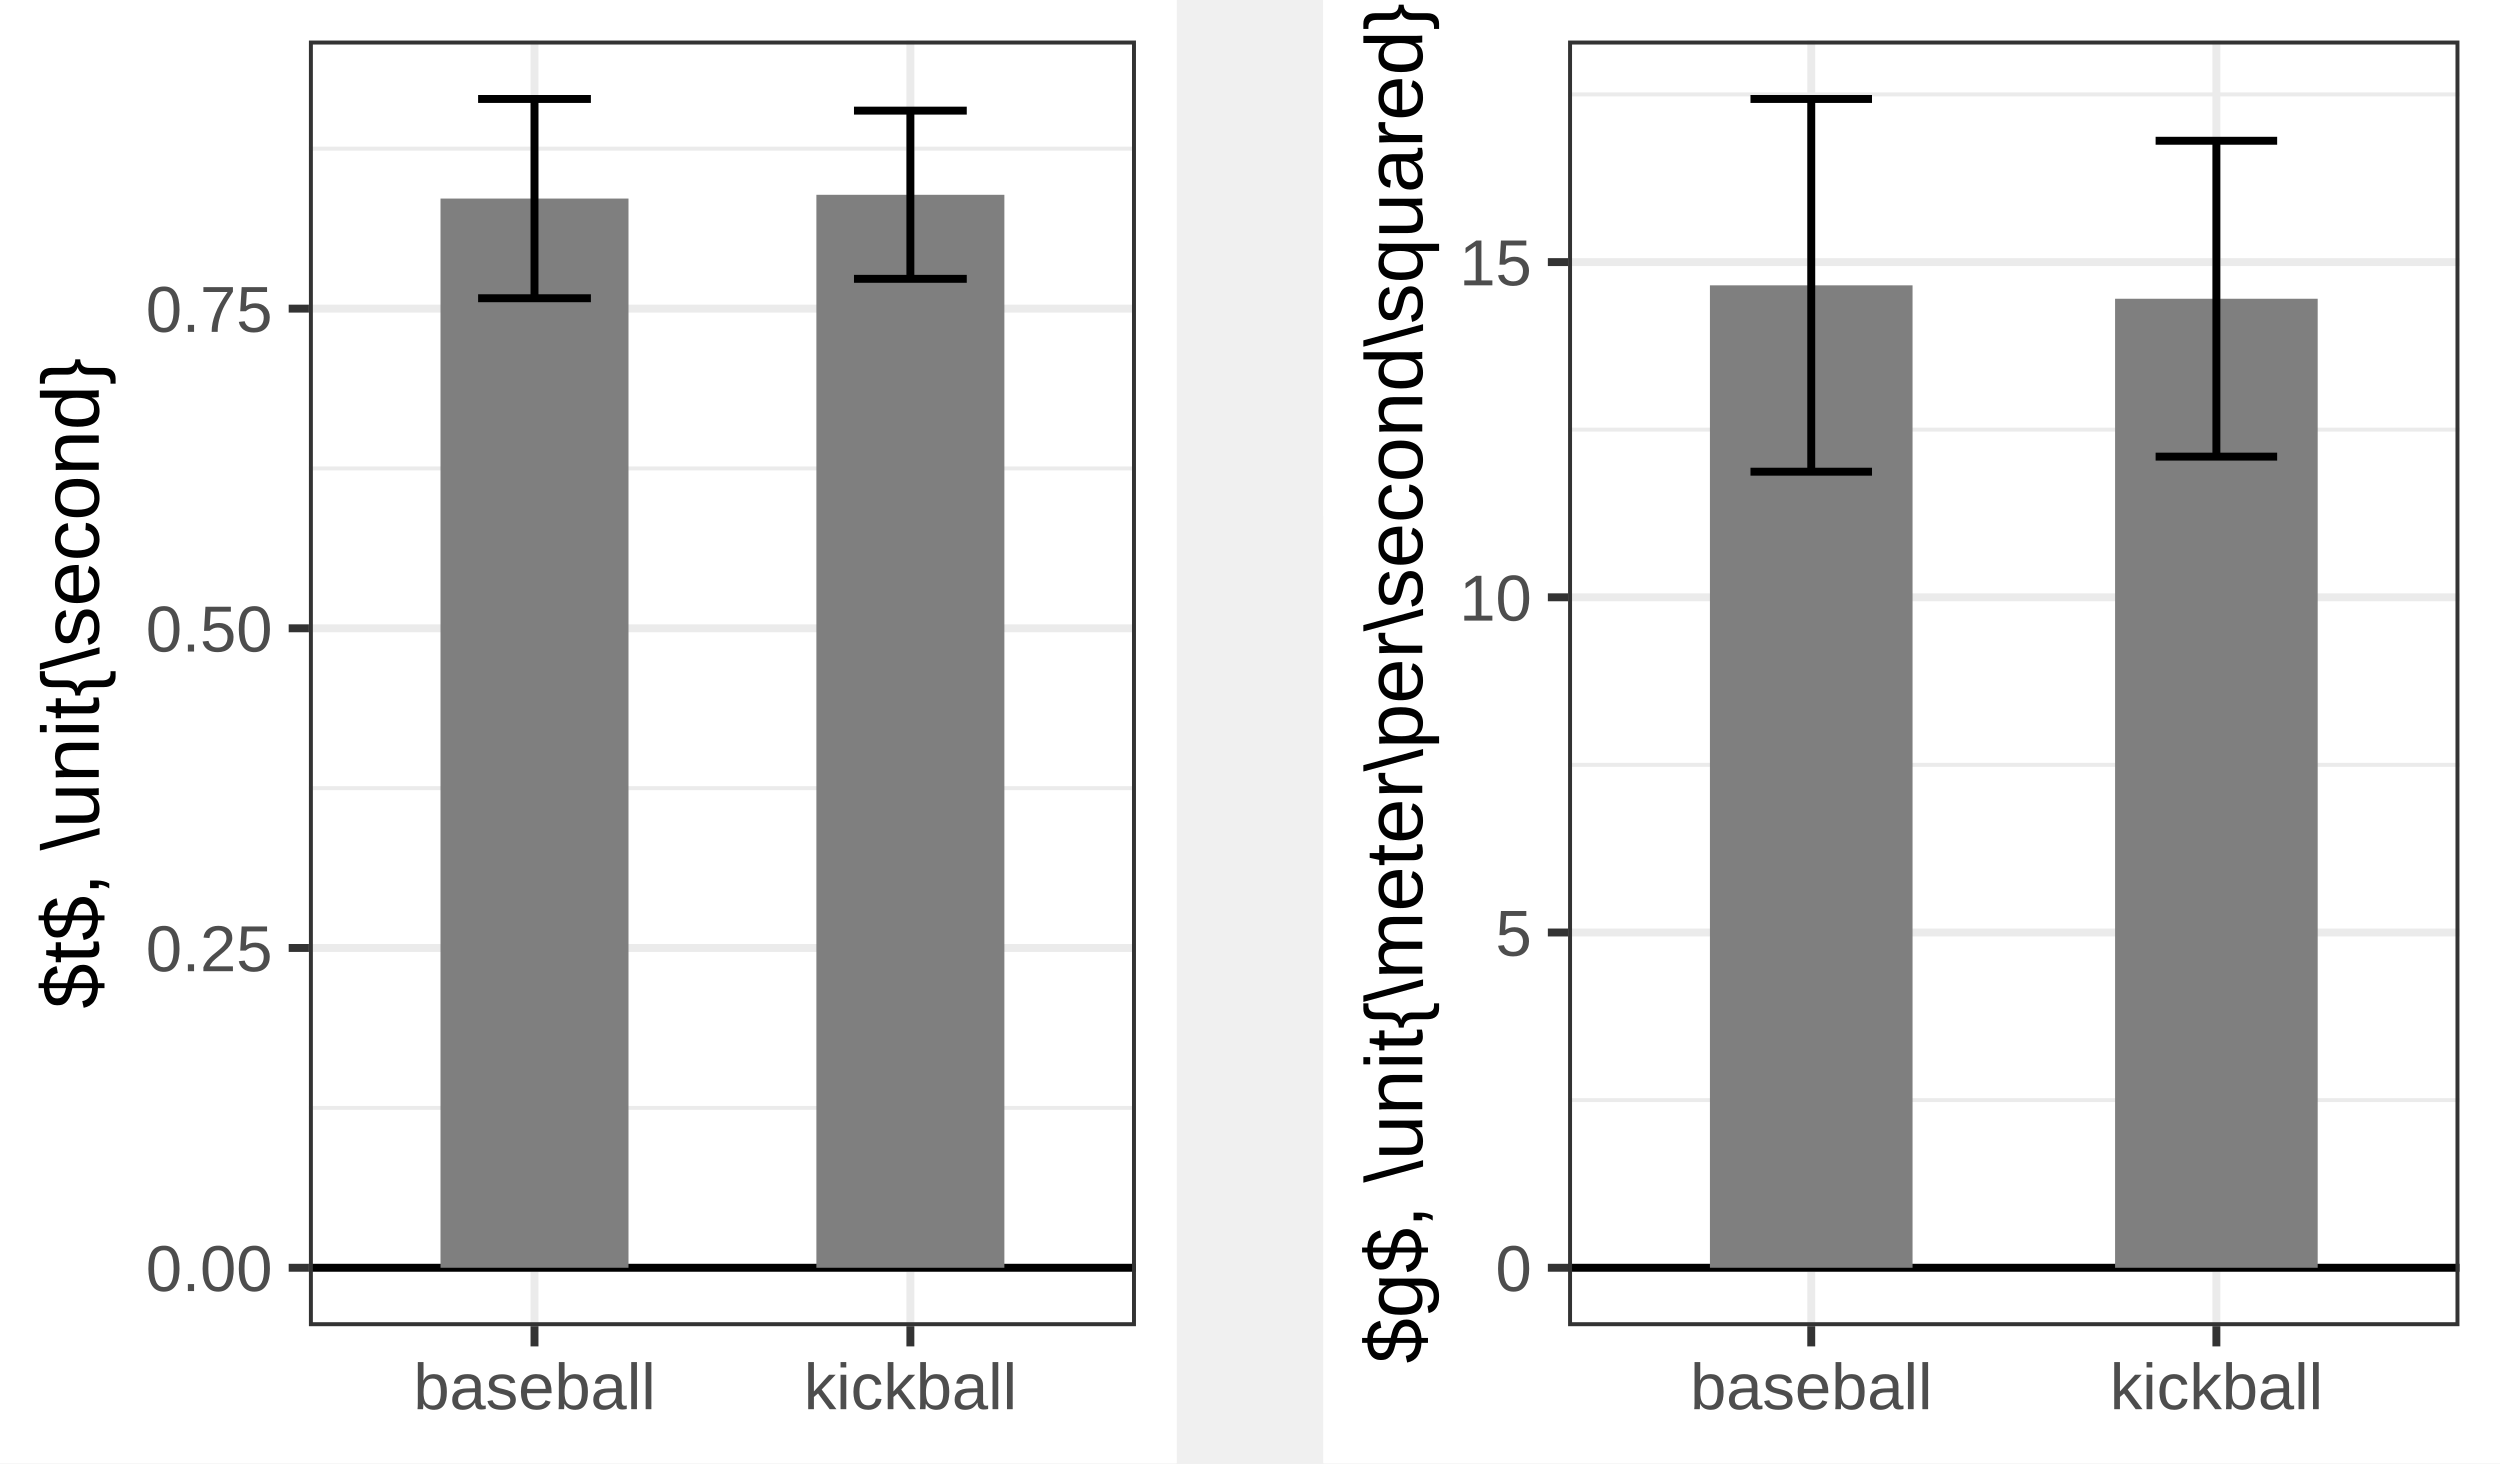
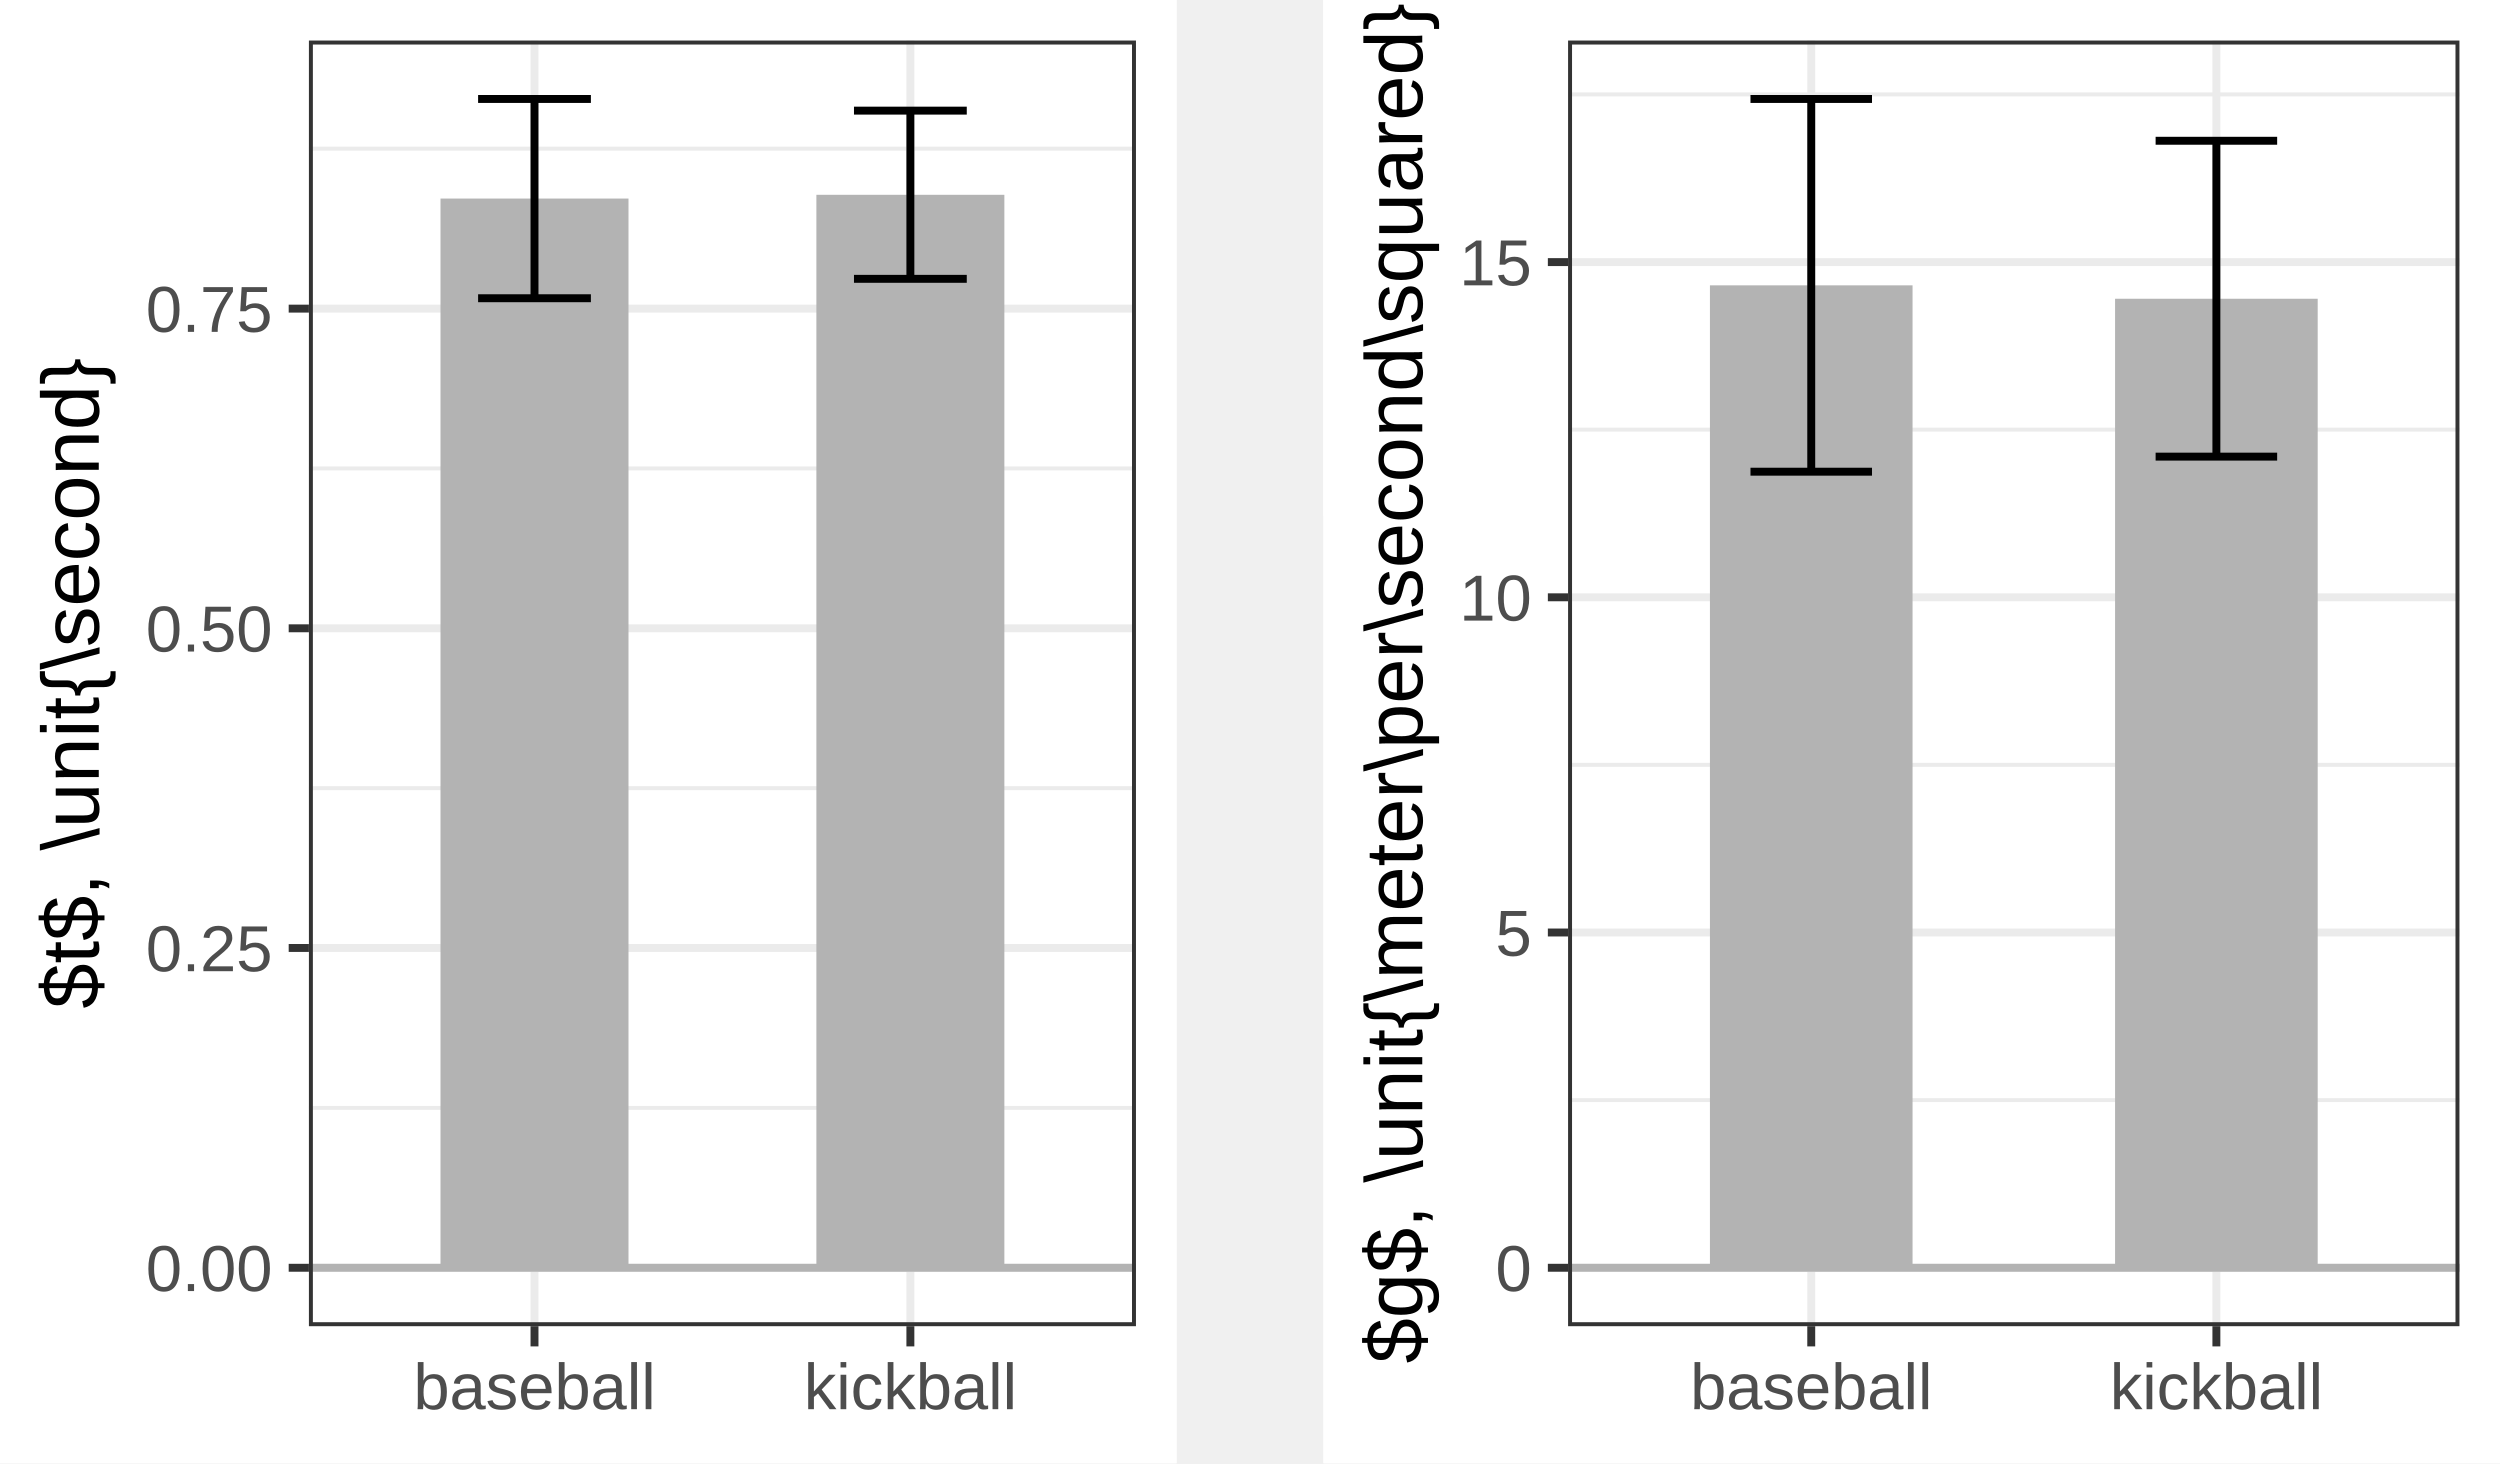
<svg xmlns="http://www.w3.org/2000/svg" width="3.417in" height="2in" viewBox="0 0 86.792 50.8" version="1.1" id="svg1" xml:space="preserve">
  <defs id="defs1">
    <rect x="17.004" y="-30.465" width="26.568" height="30.465" id="rect12" />
    <style type="text/css" id="style1">
    .svglite line, .svglite polyline, .svglite polygon, .svglite path, .svglite rect, .svglite circle {
      fill: none;
      stroke: #000000;
      stroke-linecap: round;
      stroke-linejoin: round;
      stroke-miterlimit: 10.00;
    }
    .svglite text {
      white-space: pre;
    }
    .svglite g.glyphgroup path {
      fill: inherit;
      stroke: none;
    }
  </style>
    <clipPath id="cpMC4wMHwxMDguMDB8MC4wMHwxNDQuMDA=">
      <rect x="0" y="0" width="108" height="144" id="rect2" />
    </clipPath>
    <clipPath id="cpMzAuNDB8MTA0LjAxfDMuOTl8MTMwLjUx">
      <rect x="30.4" y="3.99" width="73.62" height="126.52" id="rect4" />
    </clipPath>
    <style type="text/css" id="style1-5">
    .svglite line, .svglite polyline, .svglite polygon, .svglite path, .svglite rect, .svglite circle {
      fill: none;
      stroke: #000000;
      stroke-linecap: round;
      stroke-linejoin: round;
      stroke-miterlimit: 10.00;
    }
    .svglite text {
      white-space: pre;
    }
    .svglite g.glyphgroup path {
      fill: inherit;
      stroke: none;
    }
  </style>
    <clipPath id="cpMC4wMHwxMDYuNTZ8MC4wMHwxNDQuMDA=">
      <rect x="0" y="0" width="106.56" height="144" id="rect2-6" />
    </clipPath>
    <clipPath id="cpMjQuMDd8MTAyLjU3fDMuOTl8MTMwLjUx">
      <rect x="24.07" y="3.99" width="78.5" height="126.52" id="rect4-2" />
    </clipPath>
    <rect x="17.004" y="-30.465" width="26.568" height="30.465" id="rect12-3" />
    <style type="text/css" id="style1-6">
    .svglite line, .svglite polyline, .svglite polygon, .svglite path, .svglite rect, .svglite circle {
      fill: none;
      stroke: #000000;
      stroke-linecap: round;
      stroke-linejoin: round;
      stroke-miterlimit: 10.00;
    }
    .svglite text {
      white-space: pre;
    }
    .svglite g.glyphgroup path {
      fill: inherit;
      stroke: none;
    }
  </style>
    <clipPath id="cpMC4wMHwxMTUuNzh8MC4wMHwxNDQuMDA=">
      <rect x="0.00" y="0.00" width="115.78" height="144.00" id="rect2-7" />
    </clipPath>
    <clipPath id="cpMzAuNDB8MTExLjc5fDMuOTl8MTMwLjUx">
      <rect x="30.40" y="3.99" width="81.39" height="126.52" id="rect4-5" />
    </clipPath>
    <style type="text/css" id="style1-62">
    .svglite line, .svglite polyline, .svglite polygon, .svglite path, .svglite rect, .svglite circle {
      fill: none;
      stroke: #000000;
      stroke-linecap: round;
      stroke-linejoin: round;
      stroke-miterlimit: 10.00;
    }
    .svglite text {
      white-space: pre;
    }
    .svglite g.glyphgroup path {
      fill: inherit;
      stroke: none;
    }
  </style>
    <clipPath id="cpMC4wMHwxMTUuNzh8MC4wMHwxNDQuMDA=-2">
      <rect x="0.00" y="0.00" width="115.78" height="144.00" id="rect2-70" />
    </clipPath>
    <clipPath id="cpMjQuMDd8MTExLjc5fDMuOTl8MTMwLjUx">
      <rect x="24.07" y="3.99" width="87.72" height="126.52" id="rect4-0" />
    </clipPath>
+     <style type="text/css" id="style1-60">
+     .svglite line, .svglite polyline, .svglite polygon, .svglite path, .svglite rect, .svglite circle {
+       fill: none;
+       stroke: #000000;
+       stroke-linecap: round;
+       stroke-linejoin: round;
+       stroke-miterlimit: 10.00;
+     }
+     .svglite text {
+       white-space: pre;
+     }
+     .svglite g.glyphgroup path {
+       fill: inherit;
+       stroke: none;
+     }
+   </style>
+     <clipPath id="cpMC4wMHwxMTUuNzh8MC4wMHwxNDQuMDA=-6">
+       <rect x="0.00" y="0.00" width="115.78" height="144.00" id="rect2-2" />
+     </clipPath>
+     <clipPath id="cpMzAuNDB8MTExLjc5fDMuOTl8MTMwLjUx-6">
+       <rect x="30.40" y="3.99" width="81.39" height="126.52" id="rect4-1" />
+     </clipPath>
+     <style type="text/css" id="style1-7">
+     .svglite line, .svglite polyline, .svglite polygon, .svglite path, .svglite rect, .svglite circle {
+       fill: none;
+       stroke: #000000;
+       stroke-linecap: round;
+       stroke-linejoin: round;
+       stroke-miterlimit: 10.00;
+     }
+     .svglite text {
+       white-space: pre;
+     }
+     .svglite g.glyphgroup path {
+       fill: inherit;
+       stroke: none;
+     }
+   </style>
+     <clipPath id="cpMC4wMHwxMTUuNzh8MC4wMHwxNDQuMDA=-9">
+       <rect x="0.00" y="0.00" width="115.78" height="144.00" id="rect2-20" />
+     </clipPath>
+     <clipPath id="cpMzAuNDB8MTExLjc5fDMuOTl8MTMwLjUx-2">
+       <rect x="30.40" y="3.99" width="81.39" height="126.52" id="rect4-3" />
+     </clipPath>
+     <style type="text/css" id="style1-59">
+     .svglite line, .svglite polyline, .svglite polygon, .svglite path, .svglite rect, .svglite circle {
+       fill: none;
+       stroke: #000000;
+       stroke-linecap: round;
+       stroke-linejoin: round;
+       stroke-miterlimit: 10.00;
+     }
+     .svglite text {
+       white-space: pre;
+     }
+     .svglite g.glyphgroup path {
+       fill: inherit;
+       stroke: none;
+     }
+   </style>
+     <clipPath id="cpMC4wMHwxMTUuNzh8MC4wMHwxNDQuMDA=-22">
+       <rect x="0.00" y="0.00" width="115.78" height="144.00" id="rect2-8" />
+     </clipPath>
+     <clipPath id="cpMzAuNDB8MTExLjc5fDMuOTl8MTMwLjUx-9">
+       <rect x="30.40" y="3.99" width="81.39" height="126.52" id="rect4-7" />
+     </clipPath>
+     <style type="text/css" id="style1-1">
+     .svglite line, .svglite polyline, .svglite polygon, .svglite path, .svglite rect, .svglite circle {
+       fill: none;
+       stroke: #000000;
+       stroke-linecap: round;
+       stroke-linejoin: round;
+       stroke-miterlimit: 10.00;
+     }
+     .svglite text {
+       white-space: pre;
+     }
+     .svglite g.glyphgroup path {
+       fill: inherit;
+       stroke: none;
+     }
+   </style>
+     <clipPath id="cpMC4wMHwxMTUuNzh8MC4wMHwxNDQuMDA=-3">
+       <rect x="0.00" y="0.00" width="115.78" height="144.00" id="rect2-1" />
+     </clipPath>
+     <clipPath id="cpMjQuMDd8MTExLjc5fDMuOTl8MTMwLjUx-8">
+       <rect x="24.07" y="3.99" width="87.72" height="126.52" id="rect4-4" />
+     </clipPath>
  </defs>
  <g id="layer1">
    <g class="svglite" id="g31" transform="scale(0.3527778)">
-       <defs id="defs1-3">
-         <style type="text/css" id="style2">
+       <defs id="defs1-7">
+         <style type="text/css" id="style8">
    .svglite line, .svglite polyline, .svglite polygon, .svglite path, .svglite rect, .svglite circle {
      fill: none;
      stroke: #000000;
      stroke-linecap: round;
      stroke-linejoin: round;
      stroke-miterlimit: 10.00;
    }
    .svglite text {
      white-space: pre;
    }
    .svglite g.glyphgroup path {
      fill: inherit;
      stroke: none;
    }
  </style>
      </defs>
      <rect width="100%" height="100%" style="fill:#ffffff;stroke:none" id="rect1" x="0" y="0" />
      <defs id="defs2">
-         <clipPath id="clipPath3">
-           <rect x="0" y="0" width="115.78" height="144" id="rect3" />
+         <clipPath id="clipPath8">
+           <rect x="0" y="0" width="115.78" height="144" id="rect8" />
        </clipPath>
      </defs>
-       <g clip-path="url(#cpMC4wMHwxMTUuNzh8MC4wMHwxNDQuMDA=)" id="g3">
-         <rect x="0" y="0" width="115.78" height="144" style="fill:#ffffff;stroke:#ffffff;stroke-width:0.78" id="rect5" />
+       <g clip-path="url(#cpMC4wMHwxMTUuNzh8MC4wMHwxNDQuMDA=-22)" id="g3">
+         <rect x="0" y="0" width="115.78" height="144" style="fill:#ffffff;stroke:#ffffff;stroke-width:0.78" id="rect3" />
      </g>
      <defs id="defs4">
-         <clipPath id="clipPath6">
-           <rect x="30.4" y="3.99" width="81.39" height="126.52" id="rect6" />
+         <clipPath id="clipPath9">
+           <rect x="30.4" y="3.99" width="81.39" height="126.52" id="rect9" />
        </clipPath>
      </defs>
-       <g clip-path="url(#cpMzAuNDB8MTExLjc5fDMuOTl8MTMwLjUx)" id="g20">
-         <rect x="30.4" y="3.99" width="81.39" height="126.52" style="fill:#ffffff;stroke:none;stroke-width:0.78" id="rect7" />
+       <g clip-path="url(#cpMzAuNDB8MTExLjc5fDMuOTl8MTMwLjUx-9)" id="g20">
+         <rect x="30.4" y="3.99" width="81.39" height="126.52" style="fill:#ffffff;stroke:none;stroke-width:0.78" id="rect5" />
        <polyline points="30.40,109.03 111.79,109.03 " style="stroke:#ebebeb;stroke-width:0.39;stroke-linecap:butt" id="polyline5" />
        <polyline points="30.40,77.56 111.79,77.56 " style="stroke:#ebebeb;stroke-width:0.39;stroke-linecap:butt" id="polyline6" />
        <polyline points="30.40,46.10 111.79,46.10 " style="stroke:#ebebeb;stroke-width:0.39;stroke-linecap:butt" id="polyline7" />
        <polyline points="30.40,14.63 111.79,14.63 " style="stroke:#ebebeb;stroke-width:0.39;stroke-linecap:butt" id="polyline8" />
        <polyline points="30.40,124.76 111.79,124.76 " style="stroke:#ebebeb;stroke-width:0.78;stroke-linecap:butt" id="polyline9" />
        <polyline points="30.40,93.29 111.79,93.29 " style="stroke:#ebebeb;stroke-width:0.78;stroke-linecap:butt" id="polyline10" />
        <polyline points="30.40,61.83 111.79,61.83 " style="stroke:#ebebeb;stroke-width:0.78;stroke-linecap:butt" id="polyline11" />
        <polyline points="30.40,30.37 111.79,30.37 " style="stroke:#ebebeb;stroke-width:0.78;stroke-linecap:butt" id="polyline12" />
        <polyline points="52.60,130.51 52.60,3.99 " style="stroke:#ebebeb;stroke-width:0.78;stroke-linecap:butt" id="polyline13" />
        <polyline points="89.59,130.51 89.59,3.99 " style="stroke:#ebebeb;stroke-width:0.78;stroke-linecap:butt" id="polyline14" />
-         <line x1="30.4" y1="124.76" x2="111.79" y2="124.76" style="stroke-width:0.78;stroke-linecap:butt" id="line14" />
-         <rect x="43.35" y="19.54" width="18.5" height="105.22" style="fill:#7f7f7f;stroke:none;stroke-width:0.78;stroke-linecap:butt;stroke-linejoin:miter" id="rect14" />
-         <rect x="80.34" y="19.17" width="18.5" height="105.59" style="fill:#7f7f7f;stroke:none;stroke-width:0.78;stroke-linecap:butt;stroke-linejoin:miter" id="rect15" />
+         <line x1="30.4" y1="124.76" x2="111.79" y2="124.76" style="stroke:#b3b3b3;stroke-width:0.78;stroke-linecap:butt" id="line14" />
+         <rect x="43.35" y="19.54" width="18.5" height="105.22" style="fill:#b3b3b3;stroke:none;stroke-width:0.78;stroke-linecap:butt;stroke-linejoin:miter" id="rect14" />
+         <rect x="80.34" y="19.17" width="18.5" height="105.59" style="fill:#b3b3b3;stroke:none;stroke-width:0.78;stroke-linecap:butt;stroke-linejoin:miter" id="rect15" />
        <polyline points="47.05,9.74 58.15,9.74 " style="stroke-width:0.78;stroke-linecap:butt" id="polyline15" />
        <polyline points="52.60,9.74 52.60,29.35 " style="stroke-width:0.78;stroke-linecap:butt" id="polyline16" />
        <polyline points="47.05,29.35 58.15,29.35 " style="stroke-width:0.78;stroke-linecap:butt" id="polyline17" />
        <polyline points="84.04,10.89 95.14,10.89 " style="stroke-width:0.78;stroke-linecap:butt" id="polyline18" />
        <polyline points="89.59,10.89 89.59,27.44 " style="stroke-width:0.78;stroke-linecap:butt" id="polyline19" />
        <polyline points="84.04,27.44 95.14,27.44 " style="stroke-width:0.78;stroke-linecap:butt" id="polyline20" />
        <rect x="30.4" y="3.99" width="81.39" height="126.52" style="stroke:#333333;stroke-width:0.78" id="rect20" />
      </g>
-       <g clip-path="url(#cpMC4wMHwxMTUuNzh8MC4wMHwxNDQuMDA=)" id="g30">
+       <g clip-path="url(#cpMC4wMHwxMTUuNzh8MC4wMHwxNDQuMDA=-22)" id="g30">
        <text x="26.81" y="127.05" text-anchor="end" style="font-size:6.4px;font-family:Arial;fill:#4d4d4d" textLength="12.42" lengthAdjust="spacingAndGlyphs" id="text20">0.00</text>
        <text x="26.81" y="95.58" text-anchor="end" style="font-size:6.4px;font-family:Arial;fill:#4d4d4d" textLength="12.42" lengthAdjust="spacingAndGlyphs" id="text21">0.25</text>
        <text x="26.81" y="64.12" text-anchor="end" style="font-size:6.4px;font-family:Arial;fill:#4d4d4d" textLength="12.42" lengthAdjust="spacingAndGlyphs" id="text22">0.50</text>
        <text x="26.81" y="32.66" text-anchor="end" style="font-size:6.4px;font-family:Arial;fill:#4d4d4d" textLength="12.42" lengthAdjust="spacingAndGlyphs" id="text23">0.75</text>
        <polyline points="28.41,124.76 30.40,124.76 " style="stroke:#333333;stroke-width:0.78;stroke-linecap:butt" id="polyline23" />
        <polyline points="28.41,93.29 30.40,93.29 " style="stroke:#333333;stroke-width:0.78;stroke-linecap:butt" id="polyline24" />
        <polyline points="28.41,61.83 30.40,61.83 " style="stroke:#333333;stroke-width:0.78;stroke-linecap:butt" id="polyline25" />
        <polyline points="28.41,30.37 30.40,30.37 " style="stroke:#333333;stroke-width:0.78;stroke-linecap:butt" id="polyline26" />
        <polyline points="52.60,132.50 52.60,130.51 " style="stroke:#333333;stroke-width:0.78;stroke-linecap:butt" id="polyline27" />
        <polyline points="89.59,132.50 89.59,130.51 " style="stroke:#333333;stroke-width:0.78;stroke-linecap:butt" id="polyline28" />
        <text x="52.6" y="138.68" text-anchor="middle" style="font-size:6.4px;font-family:Arial;fill:#4d4d4d" textLength="23.78" lengthAdjust="spacingAndGlyphs" id="text28">baseball</text>
        <text x="89.59" y="138.68" text-anchor="middle" style="font-size:6.4px;font-family:Arial;fill:#4d4d4d" textLength="20.97" lengthAdjust="spacingAndGlyphs" id="text29">kickball</text>
        <text transform="rotate(-90,38.485,28.765)" text-anchor="middle" style="font-size:8px;font-family:Arial" textLength="64.06" lengthAdjust="spacingAndGlyphs" id="text30">$t$, \unit{\second}</text>
      </g>
    </g>
-     <g class="svglite" id="g31-3" transform="matrix(0.3527778,0,0,0.3527778,45.94719,0)">
-       <defs id="defs1-5">
-         <style type="text/css" id="style7">
-     .svglite line, .svglite polyline, .svglite polygon, .svglite path, .svglite rect, .svglite circle {
-       fill: none;
-       stroke: #000000;
-       stroke-linecap: round;
-       stroke-linejoin: round;
-       stroke-miterlimit: 10.00;
-     }
-     .svglite text {
-       white-space: pre;
-     }
-     .svglite g.glyphgroup path {
-       fill: inherit;
-       stroke: none;
-     }
-   </style>
-       </defs>
-       <rect width="100%" height="100%" style="fill:#ffffff;stroke:none" id="rect1-9" x="0" y="0" />
-       <defs id="defs2-1">
-         <clipPath id="clipPath8">
-           <rect x="0" y="0" width="115.78" height="144" id="rect8" />
+     <g class="svglite" id="g31-3" transform="matrix(0.3527778,0,0,0.3527778,45.94719,-3.2e-7)">
+       <defs id="defs1-6">
+         <style type="text/css" id="style9">
+     .svglite line, .svglite polyline, .svglite polygon, .svglite path, .svglite rect, .svglite circle {
+       fill: none;
+       stroke: #000000;
+       stroke-linecap: round;
+       stroke-linejoin: round;
+       stroke-miterlimit: 10.00;
+     }
+     .svglite text {
+       white-space: pre;
+     }
+     .svglite g.glyphgroup path {
+       fill: inherit;
+       stroke: none;
+     }
+   </style>
+       </defs>
+       <rect width="100%" height="100%" style="fill:#ffffff;stroke:none" id="rect1-2" x="0" y="0" />
+       <defs id="defs2-9">
+         <clipPath id="clipPath10">
+           <rect x="0" y="0" width="115.78" height="144" id="rect10" />
        </clipPath>
      </defs>
-       <g clip-path="url(#cpMC4wMHwxMTUuNzh8MC4wMHwxNDQuMDA=-2)" id="g3-9">
-         <rect x="-1.6e-14" y="0" width="115.78" height="144" style="fill:#ffffff;stroke:#ffffff;stroke-width:0.78" id="rect3-3" />
-       </g>
-       <defs id="defs4-6">
-         <clipPath id="clipPath9">
-           <rect x="24.07" y="3.99" width="87.72" height="126.52" id="rect9" />
+       <g clip-path="url(#cpMC4wMHwxMTUuNzh8MC4wMHwxNDQuMDA=-3)" id="g3-9">
+         <rect x="-1.6e-14" y="0" width="115.78" height="144" style="fill:#ffffff;stroke:#ffffff;stroke-width:0.78" id="rect3-4" />
+       </g>
+       <defs id="defs4-7">
+         <clipPath id="clipPath11">
+           <rect x="24.07" y="3.99" width="87.72" height="126.52" id="rect11" />
        </clipPath>
      </defs>
-       <g clip-path="url(#cpMjQuMDd8MTExLjc5fDMuOTl8MTMwLjUx)" id="g20-6">
-         <rect x="24.07" y="3.99" width="87.72" height="126.52" style="fill:#ffffff;stroke:none;stroke-width:0.78" id="rect5-2" />
-         <polyline points="24.07,108.26 111.79,108.26 " style="stroke:#ebebeb;stroke-width:0.39;stroke-linecap:butt" id="polyline5-6" />
-         <polyline points="24.07,75.27 111.79,75.27 " style="stroke:#ebebeb;stroke-width:0.39;stroke-linecap:butt" id="polyline6-1" />
-         <polyline points="24.07,42.28 111.79,42.28 " style="stroke:#ebebeb;stroke-width:0.39;stroke-linecap:butt" id="polyline7-8" />
-         <polyline points="24.07,9.29 111.79,9.29 " style="stroke:#ebebeb;stroke-width:0.39;stroke-linecap:butt" id="polyline8-7" />
-         <polyline points="24.07,124.76 111.79,124.76 " style="stroke:#ebebeb;stroke-width:0.78;stroke-linecap:butt" id="polyline9-9" />
-         <polyline points="24.07,91.77 111.79,91.77 " style="stroke:#ebebeb;stroke-width:0.78;stroke-linecap:butt" id="polyline10-2" />
-         <polyline points="24.07,58.78 111.79,58.78 " style="stroke:#ebebeb;stroke-width:0.78;stroke-linecap:butt" id="polyline11-0" />
-         <polyline points="24.07,25.79 111.79,25.79 " style="stroke:#ebebeb;stroke-width:0.78;stroke-linecap:butt" id="polyline12-2" />
-         <polyline points="48.00,130.51 48.00,3.99 " style="stroke:#ebebeb;stroke-width:0.78;stroke-linecap:butt" id="polyline13-3" />
-         <polyline points="87.87,130.51 87.87,3.99 " style="stroke:#ebebeb;stroke-width:0.78;stroke-linecap:butt" id="polyline14-7" />
-         <line x1="24.07" y1="124.76" x2="111.79" y2="124.76" style="stroke-width:0.78;stroke-linecap:butt" id="line14-5" />
-         <rect x="38.03" y="28.08" width="19.94" height="96.68" style="fill:#7f7f7f;stroke:none;stroke-width:0.78;stroke-linecap:butt;stroke-linejoin:miter" id="rect14-9" />
-         <rect x="77.9" y="29.4" width="19.94" height="95.36" style="fill:#7f7f7f;stroke:none;stroke-width:0.78;stroke-linecap:butt;stroke-linejoin:miter" id="rect15-2" />
-         <polyline points="42.02,9.74 53.98,9.74 " style="stroke-width:0.78;stroke-linecap:butt" id="polyline15-2" />
-         <polyline points="48.00,9.74 48.00,46.42 " style="stroke-width:0.78;stroke-linecap:butt" id="polyline16-8" />
-         <polyline points="42.02,46.42 53.98,46.42 " style="stroke-width:0.78;stroke-linecap:butt" id="polyline17-9" />
-         <polyline points="81.89,13.85 93.85,13.85 " style="stroke-width:0.78;stroke-linecap:butt" id="polyline18-7" />
-         <polyline points="87.87,13.85 87.87,44.94 " style="stroke-width:0.78;stroke-linecap:butt" id="polyline19-3" />
-         <polyline points="81.89,44.94 93.85,44.94 " style="stroke-width:0.78;stroke-linecap:butt" id="polyline20-6" />
-         <rect x="24.07" y="3.99" width="87.72" height="126.52" style="stroke:#333333;stroke-width:0.78" id="rect20-1" />
-       </g>
-       <g clip-path="url(#cpMC4wMHwxMTUuNzh8MC4wMHwxNDQuMDA=-2)" id="g30-2">
-         <text x="20.49" y="127.05" text-anchor="end" style="font-size:6.4px;font-family:Arial;fill:#4d4d4d" textLength="3.55" lengthAdjust="spacingAndGlyphs" id="text20-9">0</text>
-         <text x="20.49" y="94.06" text-anchor="end" style="font-size:6.4px;font-family:Arial;fill:#4d4d4d" textLength="3.55" lengthAdjust="spacingAndGlyphs" id="text21-3">5</text>
-         <text x="20.49" y="61.07" text-anchor="end" style="font-size:6.4px;font-family:Arial;fill:#4d4d4d" textLength="7.09" lengthAdjust="spacingAndGlyphs" id="text22-1">10</text>
-         <text x="20.49" y="28.08" text-anchor="end" style="font-size:6.4px;font-family:Arial;fill:#4d4d4d" textLength="7.09" lengthAdjust="spacingAndGlyphs" id="text23-9">15</text>
-         <polyline points="22.08,124.76 24.07,124.76 " style="stroke:#333333;stroke-width:0.78;stroke-linecap:butt" id="polyline23-4" />
-         <polyline points="22.08,91.77 24.07,91.77 " style="stroke:#333333;stroke-width:0.78;stroke-linecap:butt" id="polyline24-7" />
-         <polyline points="22.08,58.78 24.07,58.78 " style="stroke:#333333;stroke-width:0.78;stroke-linecap:butt" id="polyline25-8" />
-         <polyline points="22.08,25.79 24.07,25.79 " style="stroke:#333333;stroke-width:0.78;stroke-linecap:butt" id="polyline26-4" />
-         <polyline points="48.00,132.50 48.00,130.51 " style="stroke:#333333;stroke-width:0.78;stroke-linecap:butt" id="polyline27-5" />
-         <polyline points="87.87,132.50 87.87,130.51 " style="stroke:#333333;stroke-width:0.78;stroke-linecap:butt" id="polyline28-0" />
-         <text x="48" y="138.68" text-anchor="middle" style="font-size:6.4px;font-family:Arial;fill:#4d4d4d" textLength="23.78" lengthAdjust="spacingAndGlyphs" id="text28-3">baseball</text>
+       <g clip-path="url(#cpMjQuMDd8MTExLjc5fDMuOTl8MTMwLjUx-8)" id="g20-5">
+         <rect x="24.07" y="3.99" width="87.72" height="126.52" style="fill:#ffffff;stroke:none;stroke-width:0.78" id="rect5-0" />
+         <polyline points="24.07,108.26 111.79,108.26 " style="stroke:#ebebeb;stroke-width:0.39;stroke-linecap:butt" id="polyline5-3" />
+         <polyline points="24.07,75.27 111.79,75.27 " style="stroke:#ebebeb;stroke-width:0.39;stroke-linecap:butt" id="polyline6-6" />
+         <polyline points="24.07,42.28 111.79,42.28 " style="stroke:#ebebeb;stroke-width:0.39;stroke-linecap:butt" id="polyline7-1" />
+         <polyline points="24.07,9.29 111.79,9.29 " style="stroke:#ebebeb;stroke-width:0.39;stroke-linecap:butt" id="polyline8-0" />
+         <polyline points="24.07,124.76 111.79,124.76 " style="stroke:#ebebeb;stroke-width:0.78;stroke-linecap:butt" id="polyline9-6" />
+         <polyline points="24.07,91.77 111.79,91.77 " style="stroke:#ebebeb;stroke-width:0.78;stroke-linecap:butt" id="polyline10-3" />
+         <polyline points="24.07,58.78 111.79,58.78 " style="stroke:#ebebeb;stroke-width:0.78;stroke-linecap:butt" id="polyline11-2" />
+         <polyline points="24.07,25.79 111.79,25.79 " style="stroke:#ebebeb;stroke-width:0.78;stroke-linecap:butt" id="polyline12-0" />
+         <polyline points="48.00,130.51 48.00,3.99 " style="stroke:#ebebeb;stroke-width:0.78;stroke-linecap:butt" id="polyline13-6" />
+         <polyline points="87.87,130.51 87.87,3.99 " style="stroke:#ebebeb;stroke-width:0.78;stroke-linecap:butt" id="polyline14-1" />
+         <line x1="24.07" y1="124.76" x2="111.79" y2="124.76" style="stroke:#b3b3b3;stroke-width:0.78;stroke-linecap:butt" id="line14-5" />
+         <rect x="38.03" y="28.08" width="19.94" height="96.68" style="fill:#b3b3b3;stroke:none;stroke-width:0.78;stroke-linecap:butt;stroke-linejoin:miter" id="rect14-5" />
+         <rect x="77.9" y="29.4" width="19.94" height="95.36" style="fill:#b3b3b3;stroke:none;stroke-width:0.78;stroke-linecap:butt;stroke-linejoin:miter" id="rect15-4" />
+         <polyline points="42.02,9.74 53.98,9.74 " style="stroke-width:0.78;stroke-linecap:butt" id="polyline15-7" />
+         <polyline points="48.00,9.74 48.00,46.42 " style="stroke-width:0.78;stroke-linecap:butt" id="polyline16-6" />
+         <polyline points="42.02,46.42 53.98,46.42 " style="stroke-width:0.78;stroke-linecap:butt" id="polyline17-5" />
+         <polyline points="81.89,13.85 93.85,13.85 " style="stroke-width:0.78;stroke-linecap:butt" id="polyline18-6" />
+         <polyline points="87.87,13.85 87.87,44.94 " style="stroke-width:0.78;stroke-linecap:butt" id="polyline19-9" />
+         <polyline points="81.89,44.94 93.85,44.94 " style="stroke-width:0.78;stroke-linecap:butt" id="polyline20-3" />
+         <rect x="24.07" y="3.99" width="87.72" height="126.52" style="stroke:#333333;stroke-width:0.78" id="rect20-7" />
+       </g>
+       <g clip-path="url(#cpMC4wMHwxMTUuNzh8MC4wMHwxNDQuMDA=-3)" id="g30-4">
+         <text x="20.49" y="127.05" text-anchor="end" style="font-size:6.4px;font-family:Arial;fill:#4d4d4d" textLength="3.55" lengthAdjust="spacingAndGlyphs" id="text20-5">0</text>
+         <text x="20.49" y="94.06" text-anchor="end" style="font-size:6.4px;font-family:Arial;fill:#4d4d4d" textLength="3.55" lengthAdjust="spacingAndGlyphs" id="text21-2">5</text>
+         <text x="20.49" y="61.07" text-anchor="end" style="font-size:6.4px;font-family:Arial;fill:#4d4d4d" textLength="7.09" lengthAdjust="spacingAndGlyphs" id="text22-5">10</text>
+         <text x="20.49" y="28.08" text-anchor="end" style="font-size:6.4px;font-family:Arial;fill:#4d4d4d" textLength="7.09" lengthAdjust="spacingAndGlyphs" id="text23-4">15</text>
+         <polyline points="22.08,124.76 24.07,124.76 " style="stroke:#333333;stroke-width:0.78;stroke-linecap:butt" id="polyline23-7" />
+         <polyline points="22.08,91.77 24.07,91.77 " style="stroke:#333333;stroke-width:0.78;stroke-linecap:butt" id="polyline24-4" />
+         <polyline points="22.08,58.78 24.07,58.78 " style="stroke:#333333;stroke-width:0.78;stroke-linecap:butt" id="polyline25-4" />
+         <polyline points="22.08,25.79 24.07,25.79 " style="stroke:#333333;stroke-width:0.78;stroke-linecap:butt" id="polyline26-3" />
+         <polyline points="48.00,132.50 48.00,130.51 " style="stroke:#333333;stroke-width:0.78;stroke-linecap:butt" id="polyline27-0" />
+         <polyline points="87.87,132.50 87.87,130.51 " style="stroke:#333333;stroke-width:0.78;stroke-linecap:butt" id="polyline28-7" />
+         <text x="48" y="138.68" text-anchor="middle" style="font-size:6.4px;font-family:Arial;fill:#4d4d4d" textLength="23.78" lengthAdjust="spacingAndGlyphs" id="text28-8">baseball</text>
        <text x="87.87" y="138.68" text-anchor="middle" style="font-size:6.4px;font-family:Arial;fill:#4d4d4d" textLength="20.97" lengthAdjust="spacingAndGlyphs" id="text29-6">kickball</text>
-         <text transform="rotate(-90,38.485,28.765)" text-anchor="middle" style="font-size:8px;font-family:Arial" textLength="133.94" lengthAdjust="spacingAndGlyphs" id="text30-1">$g$, \unit{\meter\per\second\squared}</text>
+         <text transform="rotate(-90,38.485,28.765)" text-anchor="middle" style="font-size:8px;font-family:Arial" textLength="133.94" lengthAdjust="spacingAndGlyphs" id="text30-8">$g$, \unit{\meter\per\second\squared}</text>
      </g>
    </g>
  </g>
</svg>
